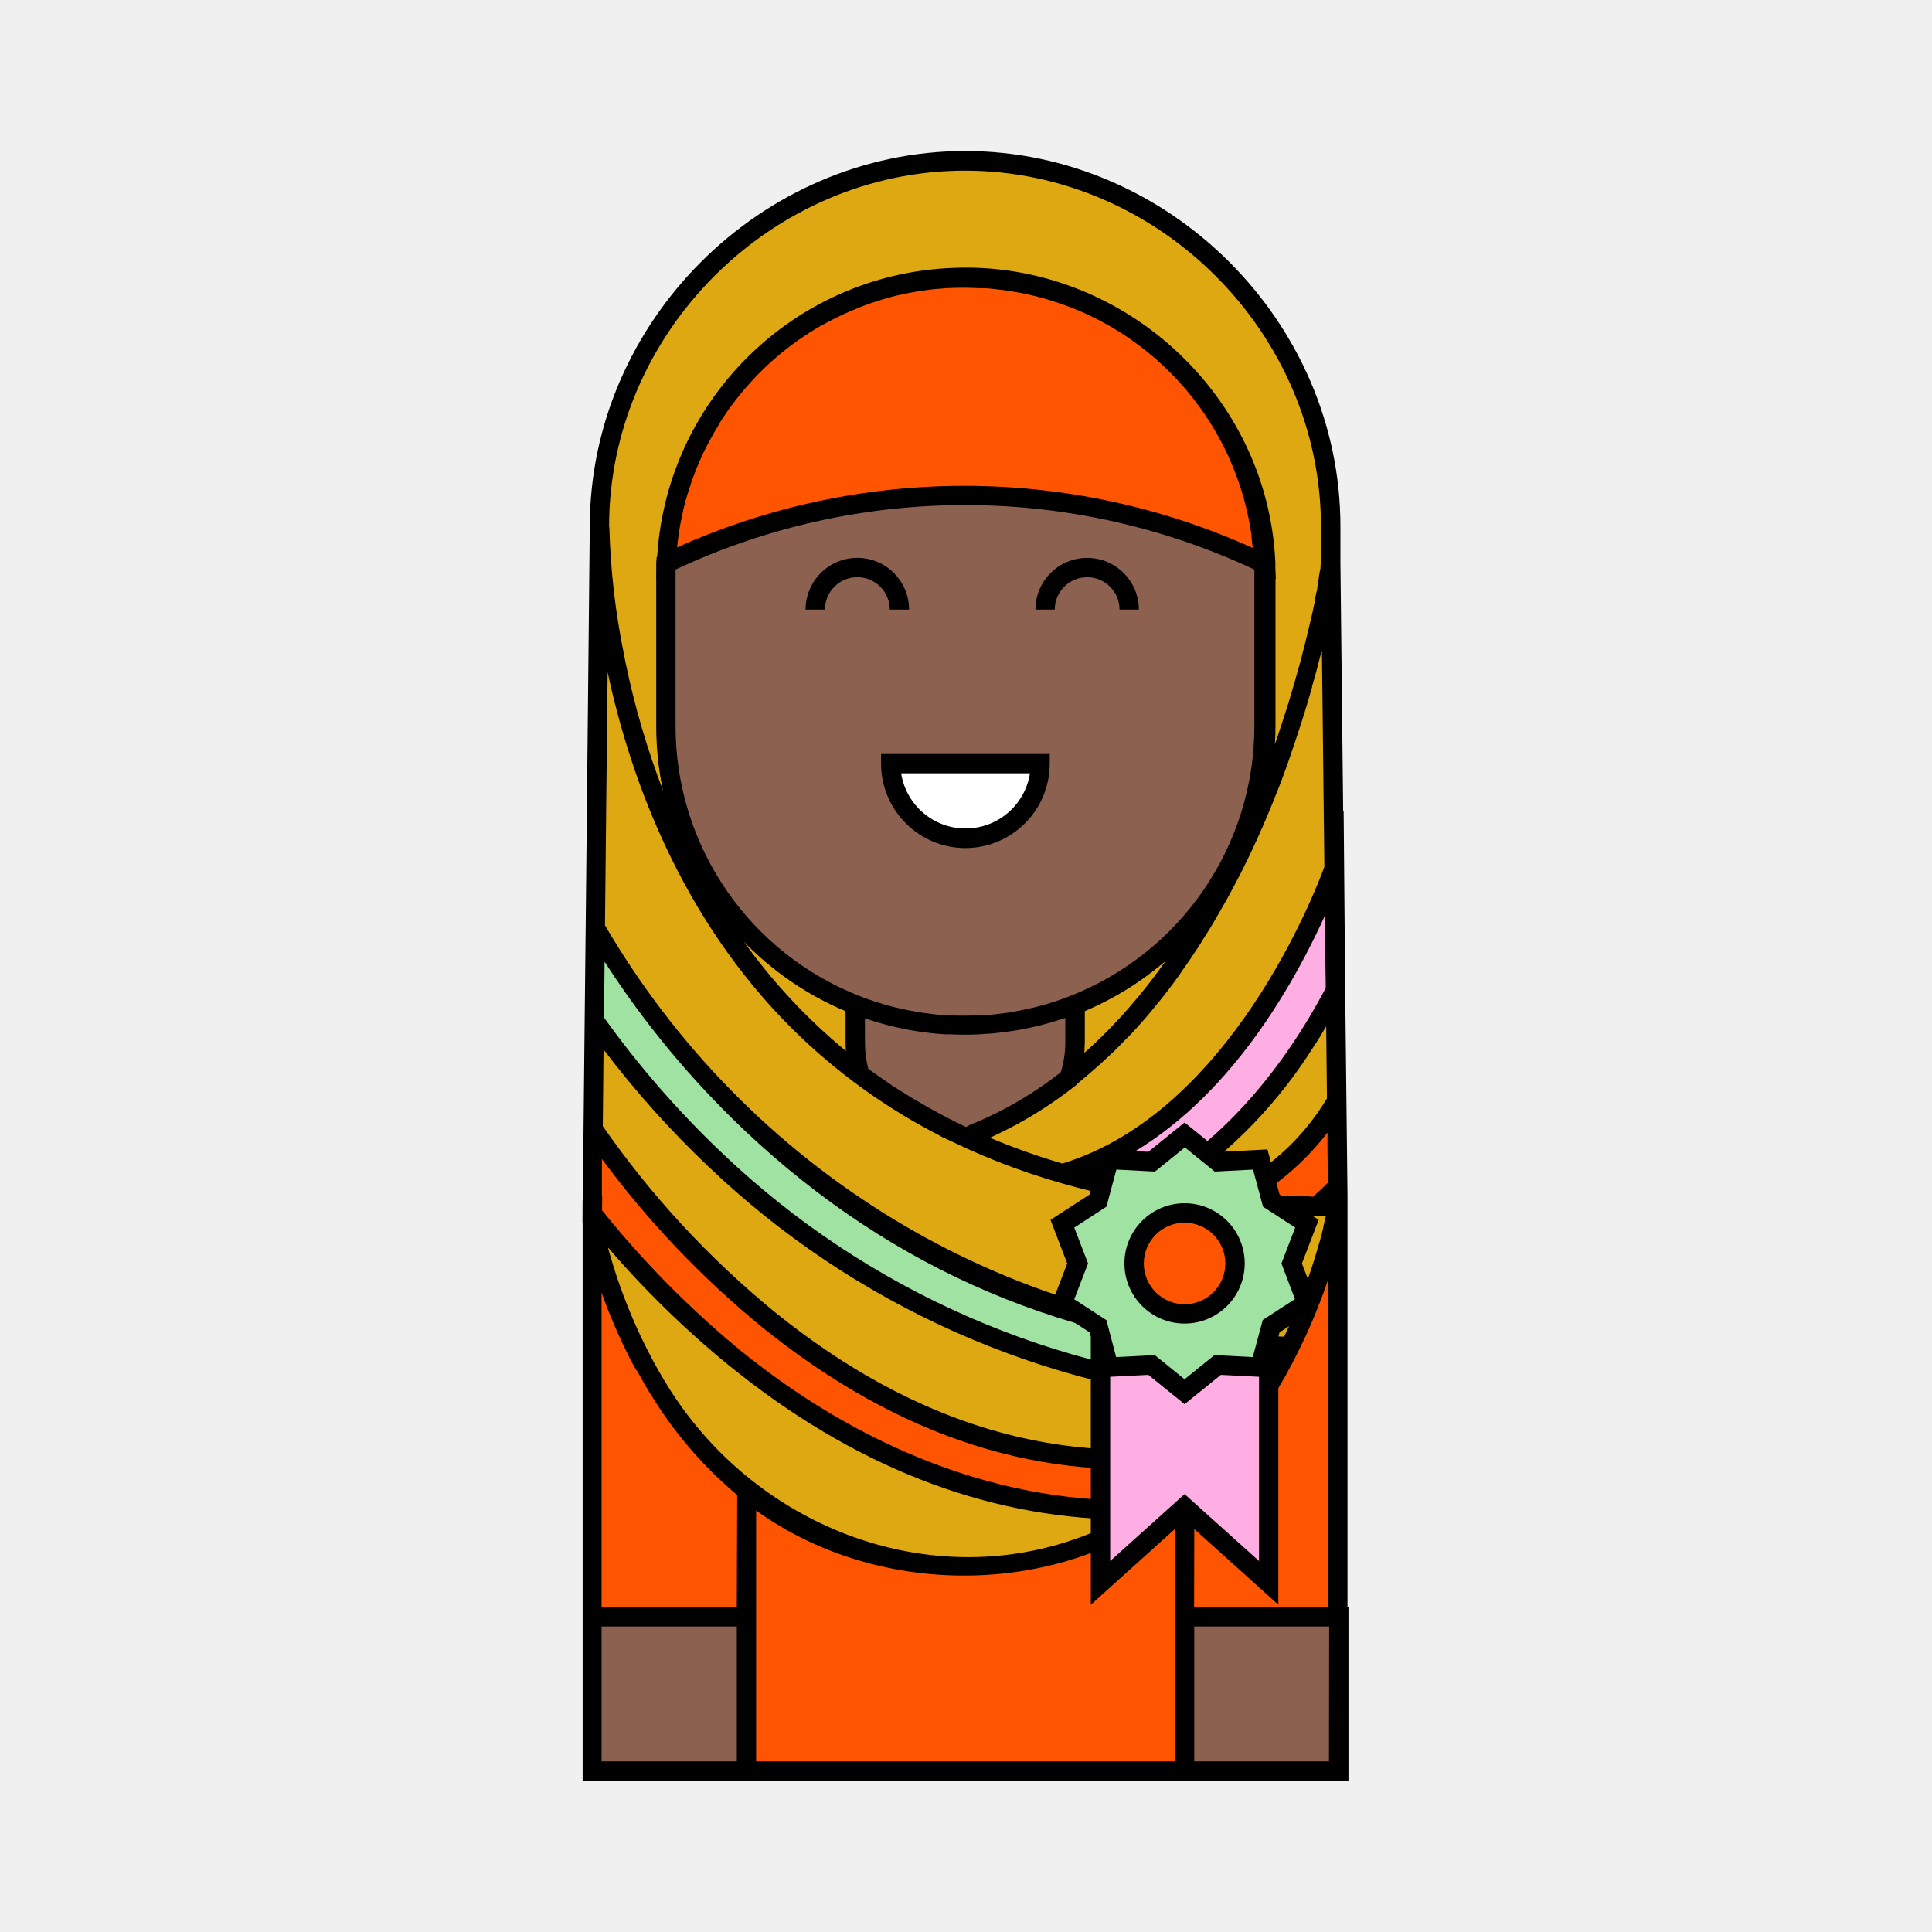
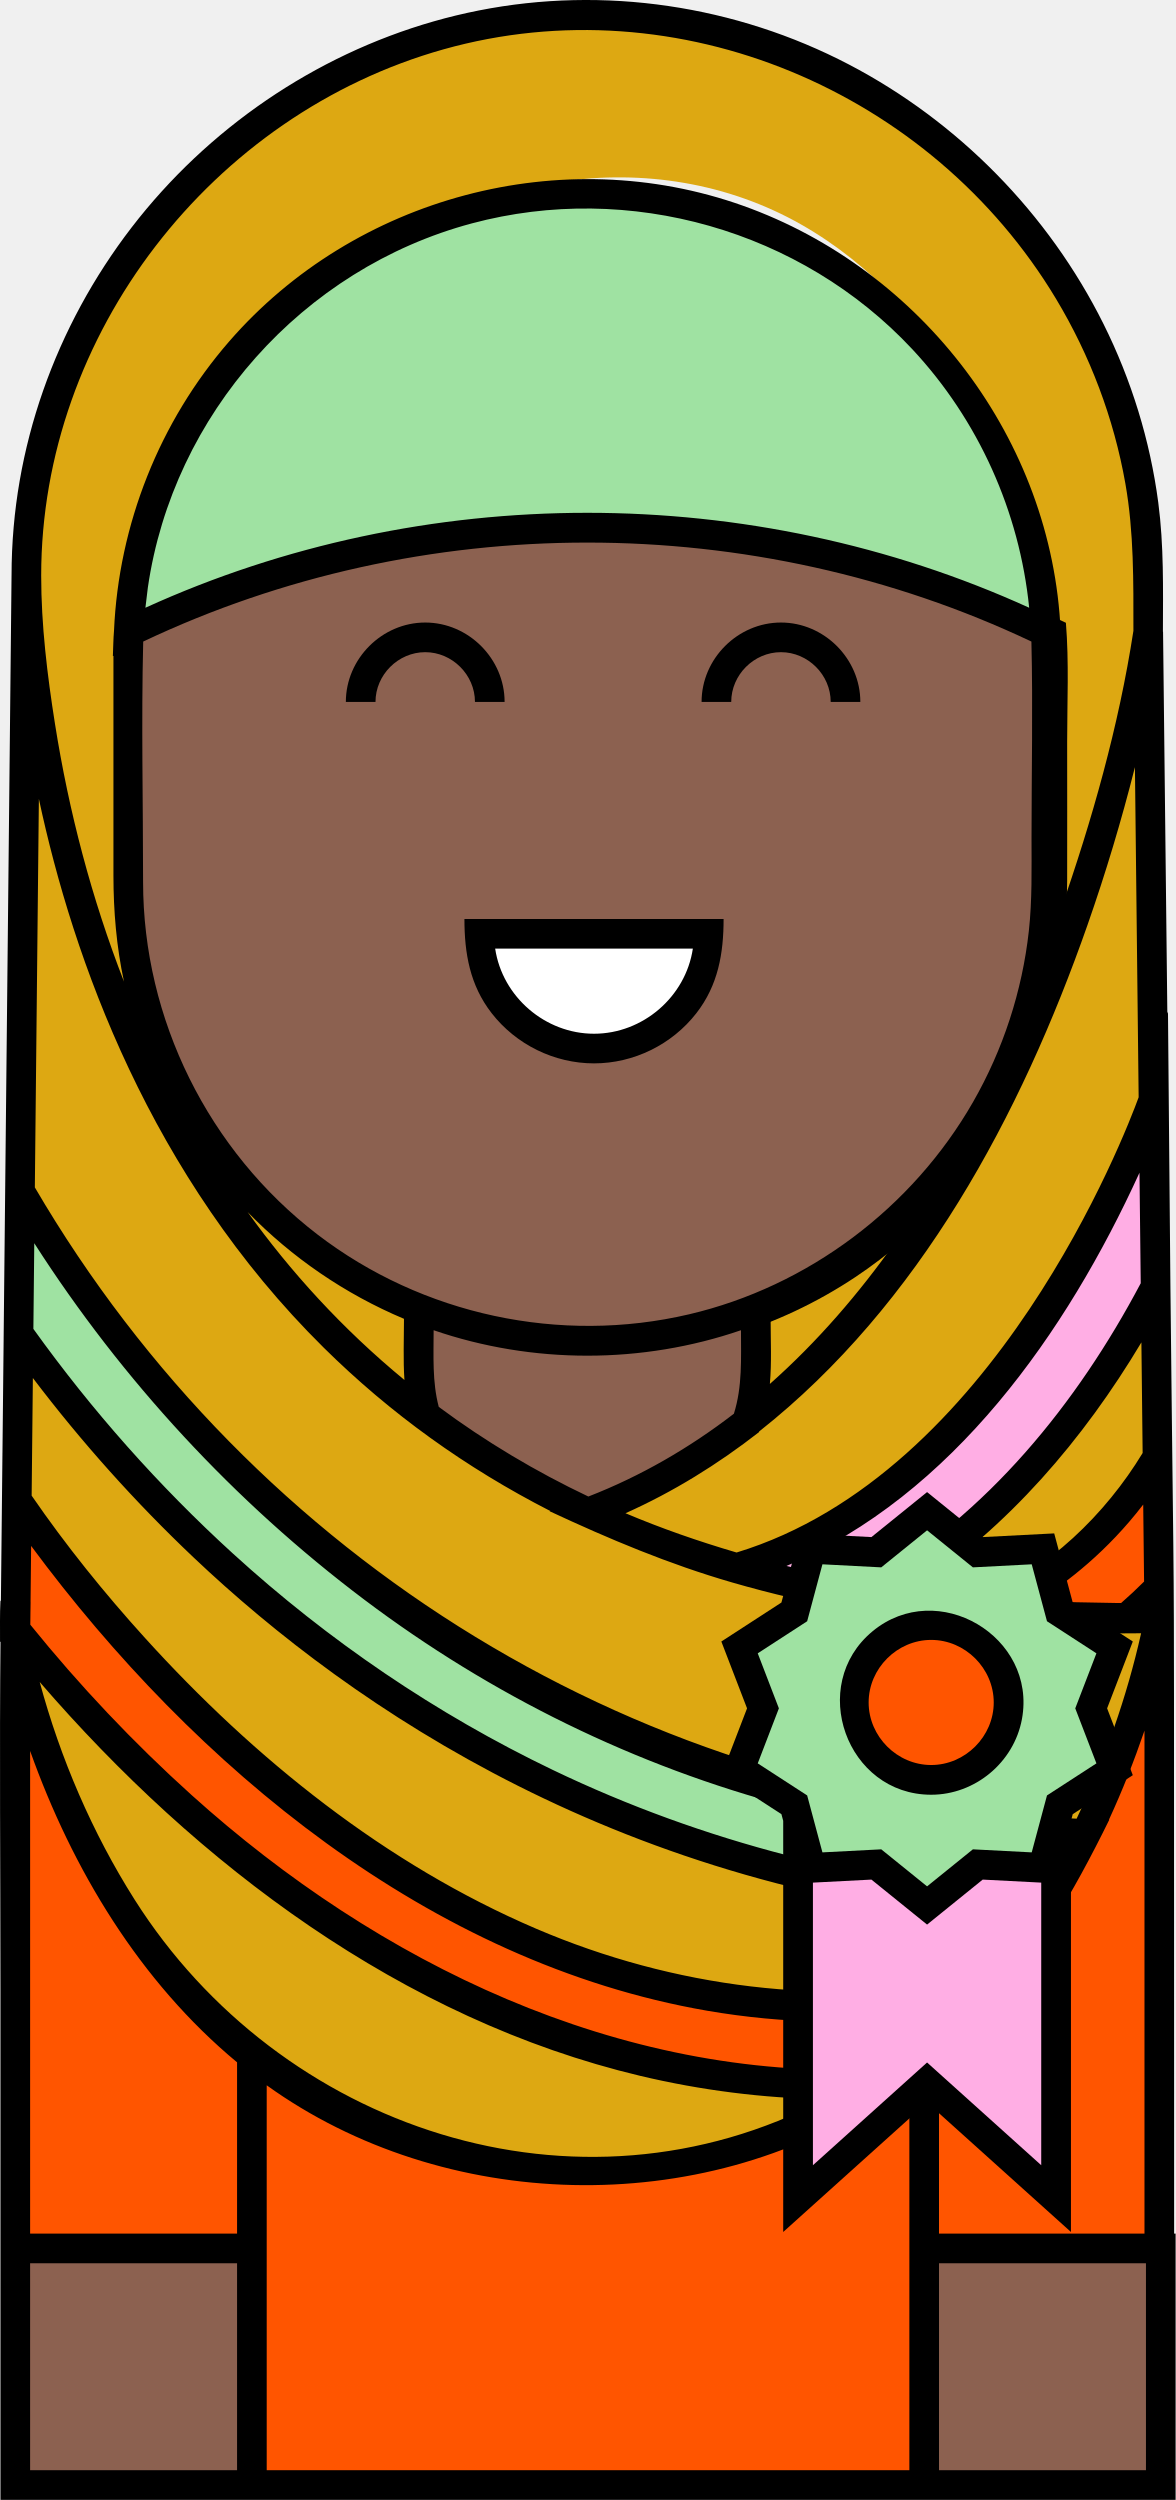
- <svg xmlns="http://www.w3.org/2000/svg" id="Layer_1" data-name="Layer 1" viewBox="0 0 300 300">
-   <defs>
-     <style>.cls-1{fill:#dda812;}.cls-2{fill:#f50;}.cls-3{fill:#8c6150;}.cls-4{fill:#ffaee4;}.cls-5{fill:#9fe2a2;}.cls-6{fill:#fff;}</style>
-   </defs>
-   <path class="cls-1" d="M207.74,187.27c-.37-34.79.25-69.73-1.11-104.49-1.16-29.45-22-55.3-52.6-57.62-32.22-2.45-61.19,24.66-60.94,57,0-.24,0-.37,0-.37-.35,34.2-2.22,68.72-1.06,102.9.86,25.41,19.46,51,44.66,57.16,35.66,8.7,65-21.62,71.06-54.56ZM133.52,166.8c-.85-2.85.76-7.1-.57-9.71-1.54-3-8.83-5.45-12-7.93a46.66,46.66,0,0,1-6.4-6.17,42.71,42.71,0,0,1-8.43-14.4c-8.92-27.39-3.6-68.23,25.32-81.57,65.78-30.33,91,85.3,35.42,109-3.54,1.51.34,7.87-1,11.56l-16,9.06Z" />
-   <path class="cls-1" d="M134.06,167.2c.9.66,1.81,1.32,2.74,2C135.87,168.52,135,167.86,134.06,167.2Z" />
-   <path class="cls-1" d="M134.06,167.2l-.54-.4v0C133.7,167,133.89,167.07,134.06,167.2Z" />
-   <path class="cls-2" d="M183.94,275V251.06h23.8V187.27c-3.43,18.63-13.77,38.11-30.14,48.26-27.82,17.24-62.37,4.12-77.29-23.15A79,79,0,0,1,92,189.82v61.24h24V275h68Z" />
-   <path d="M149.85,160.72a48,48,0,0,1-47.95-47.95V89.54c0-1.47,0-2.17,0-2.19l.07-.86.78-.37a108.93,108.93,0,0,1,94.11,0l.77.37.07.86s.06.72.06,2.19v23.23A48,48,0,0,1,149.85,160.72ZM104.91,88.43c0,.29,0,.66,0,1.11v23.23c0,24.46,20.49,45,44.95,45s45-20.49,45-44.95V89.54c0-.45,0-.82,0-1.11A105.86,105.86,0,0,0,104.91,88.43Z" />
-   <path class="cls-3" d="M196.25,87.47a107.43,107.43,0,0,0-92.8,0s0,.64,0,2.07v23.23A46.45,46.45,0,0,0,132.8,156h0v5.94a17.23,17.23,0,0,0,.72,4.9,93.58,93.58,0,0,0,16.39,9.78,61.14,61.14,0,0,0,16-9.06,16.87,16.87,0,0,0,1-5.62V156a46.46,46.46,0,0,0,29.41-43.21V89.54C196.31,88.11,196.25,87.47,196.25,87.47Z" />
-   <path class="cls-4" d="M207.19,134.69s-13.56,39.64-42.8,47.69l.27,1a114,114,0,0,0,13.2,2.34c9.39-5.13,17.83-13.22,24.8-23.9,1.82-2.8,3.38-5.52,4.7-8Z" />
-   <rect class="cls-3" x="91.96" y="251.06" width="23.94" height="23.94" />
-   <rect class="cls-3" x="183.94" y="251.06" width="23.94" height="23.94" />
-   <path class="cls-2" d="M207.56,171.5l-.24-.15a37.75,37.75,0,0,1-17.24,15.29l0,.14c4.3.26,9.05.42,14.29.47,1.08-.92,2.18-1.94,3.28-3.07Z" />
-   <path class="cls-5" d="M200.3,209.1c-32.13-.95-60.23-12.57-83.58-34.58a138.12,138.12,0,0,1-24.28-30.44l-.15,14.39a147.76,147.76,0,0,0,18.76,21.58A133.34,133.34,0,0,0,196,216.84,78.81,78.81,0,0,0,200.3,209.1Z" />
-   <path class="cls-2" d="M119.37,204.9a143.83,143.83,0,0,1-27.26-29.57L92,188.46c21.21,26.44,52.25,47.56,87.37,45.93a55,55,0,0,0,10.3-9.13C165.37,229.82,141.75,223,119.37,204.9Z" />
-   <path class="cls-2" d="M92,187.27v2.55l.05-4.07C92,186.25,92,186.76,92,187.27Z" />
-   <path d="M93.46,189.84l-3,0v-2.55c0-.54,0-1.07.05-1.6l3,.1Z" />
-   <path class="cls-2" d="M149.85,76.87a106.22,106.22,0,0,1,46.4,10.6c-1.07-24.5-21.89-44.38-46.4-44.38S104.53,63,103.45,87.47A106.22,106.22,0,0,1,149.85,76.87Z" />
-   <path d="M209.24,249.56l0-63.82-.36-32-.24-27.89-.07.19-.43-38.64h0l0-5.68c0-31.72-26.56-58.27-58.27-58.27S91.59,50,91.58,81.75h0L91,138.6h0L90.78,159h0l-.12,11.59h0L90.47,189h0V276.5H209.39V249.56Zm-12.62-36.71-.2.34c-.36.62-.72,1.22-1.08,1.81l-.18.28A132.06,132.06,0,0,1,112.08,179a147,147,0,0,1-18.29-21l.09-8.67a141.87,141.87,0,0,0,21.82,26.28c23,21.71,50.67,33.45,82.2,34.9C197.48,211.3,197.06,212.08,196.62,212.85ZM110,181.14a135,135,0,0,0,83.27,37,66.4,66.4,0,0,1-4.4,5.72c-23.66,4.29-46.72-2.48-68.57-20.13a142.09,142.09,0,0,1-26.7-28.87l.12-11.9A149.28,149.28,0,0,0,110,181.14Zm-16.54,6.79,0-3.65,0-4.32a145.54,145.54,0,0,0,24.86,26.11c21.35,17.26,43.89,24.43,67.06,21.37a53,53,0,0,1-6.64,5.48c-23.52,1-45.67-8.55-63.7-23.17A149.59,149.59,0,0,1,93.48,187.93Zm92,43.62c.56-.48,1.09-1,1.63-1.5l.27-.26c.52-.5,1-1,1.54-1.53.23-.23.45-.47.67-.71.41-.43.82-.85,1.22-1.3l2.9-3.27-.24,0q1.73-2.21,3.32-4.63h0l.47-.75c.18-.28.35-.57.53-.86s.35-.54.52-.82l.11-.19.33-.58.8-1.37.15-.27c.24-.43.46-.86.69-1.29.1-.17.19-.35.29-.53a2.12,2.12,0,0,1,.11-.21l.18-.34c.2-.39.38-.77.57-1.15l.14-.27.13-.27c.05-.1.11-.2.15-.3L202,209l.65-1.34h0c.12-.27.26-.54.37-.8l0,0q.45-1,.87-2a1.19,1.19,0,0,0,.08-.2c.27-.63.52-1.26.76-1.88,0-.09.08-.19.11-.28.24-.61.46-1.2.68-1.78l.09-.26c.21-.6.42-1.18.61-1.74v50.88h-20.8Zm-2.6-47.13a74.16,74.16,0,0,0,21.07-21.82c.69-1,1.36-2.14,2-3.24l.12,11.2h0a36.94,36.94,0,0,1-16.35,14.62C187.37,185,185.09,184.73,182.84,184.42Zm23-31c-6.44,12.18-15.52,23.38-27.57,30.33Q174,183,170,182c16.84-7.15,28.36-23.68,35.72-39.79Zm-2.51,32.36-2.92-.05-1.2,0-3-.1-.8,0a41.12,41.12,0,0,0,10.7-9.77l0,2.28.06,5.52c-.75.75-1.53,1.48-2.33,2.17Zm1.92-84.59.38,33.41c-1.37,3.75-14.58,38.13-40.69,46.07a104.87,104.87,0,0,1-11.24-4l.27-.13.33-.15,1-.49.77-.38.65-.33.42-.22.23-.12.28-.14a65.28,65.28,0,0,0,9.16-6l.35-.27,0-.07c1-.82,2-1.67,3-2.55.6-.53,1.2-1.07,1.79-1.63.36-.33.71-.68,1.06-1,.54-.53,1.07-1.06,1.59-1.61l1-1c.78-.83,1.55-1.69,2.31-2.57l.78-.93c.55-.66,1.1-1.33,1.64-2l.9-1.15c.55-.71,1.09-1.44,1.62-2.18.23-.32.47-.62.69-1,.73-1,1.45-2.08,2.16-3.16.22-.33.43-.68.65-1,.52-.82,1-1.65,1.56-2.5.23-.39.47-.78.7-1.18.58-1,1.16-2,1.73-3,.11-.2.23-.4.34-.61.67-1.24,1.33-2.5,2-3.78l.54-1.09q.74-1.48,1.44-3c.18-.38.36-.76.53-1.15,1.11-2.45,2.16-4.93,3.13-7.43l.11-.26c.4-1,.78-2,1.15-3.06l.15-.41c.36-1,.7-2,1-2.91.06-.15.11-.3.16-.45.32-1,.64-1.9.93-2.82.05-.14.09-.28.14-.42.3-.93.59-1.85.86-2.76,0-.1.06-.21.1-.32.28-.93.54-1.84.8-2.73l0-.12q.38-1.32.72-2.58l.06-.22.61-2.36Zm-73.92,62a89.53,89.53,0,0,1-15.87-17A48.06,48.06,0,0,0,131.3,157v4.94C131.3,162.34,131.32,162.75,131.35,163.17Zm-26.45-50.4V89.54c0-.45,0-.81,0-1.1a105.86,105.86,0,0,1,89.88,0c0,.29,0,.65,0,1.1v23.23a45,45,0,0,1-28.9,42l-1.19.44-.81.27-1.22.39-.88.25-1.18.31-1,.22q-.56.13-1.11.24l-1.1.2-1,.17-1.24.16-.92.11-1.44.11-.76,0a47.3,47.3,0,0,1-5.19,0l-1.44-.11-.93-.11-1.23-.16-1-.17-1.1-.2q-.56-.1-1.11-.24l-1-.22-1.18-.31-.87-.25-1.23-.39-.81-.27-1.19-.44A45,45,0,0,1,104.9,112.77ZM105.13,85c.08-.68.16-1.36.25-2,.06-.44.14-.87.21-1.29s.09-.57.15-.85c.1-.51.21-1,.33-1.51,0-.2.08-.39.13-.59.17-.69.35-1.37.55-2,.06-.2.13-.4.19-.6.15-.47.3-.95.46-1.42.09-.26.19-.52.29-.78s.29-.8.45-1.19.23-.55.35-.82.31-.74.48-1.11.26-.55.4-.83.33-.7.51-1,.3-.55.45-.83.36-.66.55-1,.32-.55.49-.82.38-.64.58-1,.36-.53.53-.8.41-.61.63-.91.38-.53.57-.79.43-.58.66-.87.4-.51.61-.76.46-.57.69-.84c.45-.52.91-1,1.38-1.54.22-.24.45-.47.67-.7l.77-.77c.23-.23.47-.45.71-.67s.53-.49.8-.73l.74-.65.83-.69.77-.61c.54-.42,1.1-.82,1.66-1.22.3-.21.59-.41.9-.61s.54-.37.82-.54.61-.38.92-.57l.85-.5,1-.53c.28-.16.57-.31.87-.46l1-.49c.63-.31,1.26-.6,1.91-.86l.9-.38,1-.4.92-.34,1.08-.35q1-.33,2-.6l.93-.25,1.16-.25.93-.2,1.2-.21c.31-.05.61-.11.92-.15l1.28-.16.87-.1c.48,0,1-.08,1.45-.11a46.57,46.57,0,0,1,5.15,0l.72,0c.49,0,1,.06,1.46.11l.86.1,1.3.16c.3,0,.59.1.89.15l1.23.21.9.19,1.19.27.9.23,1.15.32.88.28,1.13.37c.66.23,1.32.48,2,.74l.83.34,1.1.48.79.38c.37.17.74.35,1.1.54l.75.4c.36.19.73.39,1.09.6l.7.42c.36.21.73.44,1.09.67l.65.42c.36.25.73.49,1.08.75l.6.43c.37.26.73.54,1.09.82l.54.42c.36.3.73.6,1.08.91l.49.41,1.08,1,.42.39c.37.36.73.73,1.09,1.1l.35.36c.37.4.74.8,1.09,1.2l.29.33c.37.43.73.87,1.09,1.32l.21.27c.38.47.74,1,1.1,1.46l.14.19c.38.53.74,1.07,1.1,1.62l.06.09a44.74,44.74,0,0,1,6.7,17.94c0,.13,0,.26,0,.39.06.52.13,1,.18,1.55A108.88,108.88,0,0,0,105.13,85Zm75.94,64.12,0,0c-.45.64-.91,1.27-1.37,1.9l-.12.15c-.43.58-.87,1.16-1.32,1.73l-.18.23c-.44.55-.88,1.11-1.33,1.65l-.14.16c-.48.58-1,1.15-1.46,1.71l0,0a77.93,77.93,0,0,1-6.77,6.83c0-.55.07-1.1.07-1.65V157A48,48,0,0,0,181.07,149.14Zm-46.77,9,.49.16,1,.33c.38.12.76.22,1.14.33l1,.27c.58.15,1.16.28,1.75.41l.69.14c.61.13,1.22.24,1.84.34l.76.11,1.51.2.8.08c.53.05,1,.09,1.58.12l.71,0c1.47.07,2.94.07,4.41,0l.7-.05,1.39-.09.85-.09,1.21-.14.93-.14,1.1-.17,1-.19c.33-.07.66-.13,1-.21s.72-.16,1.07-.24l.87-.23,1.15-.31.77-.24,1.19-.38.21-.07v3.79a15.58,15.58,0,0,1-.71,4.66,60.15,60.15,0,0,1-7.5,5l-.64.35c-.48.26-1,.52-1.44.76l-.36.18-.49.24-1.38.65-.12.06-.76.34-1.48.61L150,175c-1.27-.6-2.51-1.23-3.74-1.88l-.55-.3c-1.12-.6-2.22-1.23-3.31-1.87l-.33-.19c-1.1-.66-2.17-1.34-3.24-2l-1.1-.75-1.9-1.33-1-.71a15.73,15.73,0,0,1-.52-4ZM94.58,81.77c0-30.08,25.19-55.27,55.27-55.27s55.27,25.19,55.27,55.27v5.58c0,.09,0,.24-.07.43v0c0,.09,0,.2,0,.31v0c0,.13,0,.27-.07.42v0c-.05.33-.12.71-.2,1.14l0,.13c0,.17-.06.34-.1.53l0,.18c0,.2-.08.4-.12.62l0,.13c0,.27-.11.55-.17.84h0c-.05.28-.11.56-.18.86a1.55,1.55,0,0,1,0,.23l-.15.73-.06.26c-.05.26-.11.53-.17.8l-.3,1.32v0c-.08.35-.17.71-.26,1.07a2.82,2.82,0,0,1-.07.31l-.21.88-.09.36-.24.94c0,.11-.05.21-.07.31-.11.42-.22.86-.34,1.3v.05c-.11.42-.23.84-.34,1.27,0,.12-.07.24-.1.36-.09.34-.19.68-.28,1l-.12.42-.3,1.06c0,.12-.07.25-.11.37-.28,1-.57,2-.88,3,0,.14-.09.28-.13.42-.12.36-.23.74-.35,1.11-.05.16-.1.32-.16.49-.12.38-.24.76-.37,1.14,0,.15-.09.29-.14.43-.32,1-.66,2-1,3,.06-1,.09-2,.09-3V89.88l.05,0-.07-1.65c0-.58,0-.86,0-.86h0c-1.15-26.27-24.06-47-50.3-45.76A47.83,47.83,0,0,0,102,87.35s0,.31,0,.9l-.07,1.66.06,0v22.89A48,48,0,0,0,103,122.86a126.18,126.18,0,0,1-5.85-19.92c-.07-.33-.14-.65-.2-1l-.06-.31a113.57,113.57,0,0,1-2.27-19.78Zm28.6,78.14a92.3,92.3,0,0,0,22.92,16.52l-.07,0,2,.93c12,5.8,25.69,9.4,41,10.78l0,.06,1,.06,1.18.06q7.11.54,14.68.46v0l-.17.73c0,.06,0,.13-.05.19-.06.25-.12.51-.19.78l0,.15-.25,1c0,.09,0,.19-.08.28-.09.35-.19.71-.29,1.09l-.06.17c-.13.46-.26.92-.4,1.38s-.25.83-.39,1.26l-.09.31-.38,1.15-.11.32c-.16.46-.32.93-.49,1.4s-.43,1.18-.65,1.77c0,.06,0,.13-.07.2-.25.66-.52,1.32-.78,2l-.67,1.6-.12.28c-.21.48-.43,1-.65,1.45-.06.14-.13.27-.19.41-.13.29-.27.58-.41.86C155.65,206,116,181.4,93.94,143.68l.41-39.32C97.82,120.58,105.62,142.54,123.18,159.91ZM114.41,273.5h-21V252.56h21Zm0-23.94h-21V200.71l0,0c.19.52.38,1.06.59,1.61l.12.31c.2.54.42,1.09.65,1.64,0,.12.09.23.14.35.23.57.48,1.15.73,1.73l.12.27c.26.59.53,1.19.81,1.79a.91.91,0,0,0,.07.14q.53,1.11,1.08,2.22c.31.61.64,1.23,1,1.86L99,213c.34.63.7,1.27,1.07,1.91.06.09.11.19.17.29.4.67.81,1.35,1.23,2a63.4,63.4,0,0,0,13,14.95ZM104,215.74c-.25-.39-.49-.78-.73-1.18s-.47-.78-.7-1.18l-.26-.46c-.14-.24-.28-.48-.41-.72s-.18-.32-.26-.48-.26-.46-.38-.69l-.6-1.16c-.09-.17-.18-.34-.26-.51s-.22-.43-.32-.65l-.25-.5c-.1-.22-.21-.43-.31-.64l-.23-.5-.29-.63-.22-.49-.28-.63c-.07-.15-.13-.31-.2-.47l-.27-.62c-.06-.16-.13-.31-.19-.47-.14-.35-.29-.7-.43-1.06l-.24-.6-.16-.43-.23-.6-.15-.41c-.08-.2-.15-.39-.22-.59s-.09-.26-.14-.39l-.21-.6-.12-.34c-.07-.22-.14-.42-.21-.63l-.09-.29c-.08-.23-.15-.45-.22-.67,0-.07,0-.14-.07-.21-.18-.58-.35-1.12-.5-1.65a2.17,2.17,0,0,1-.07-.24c-.08-.26-.16-.52-.23-.79l-.12-.44,0-.09a148.65,148.65,0,0,0,18.83,18.35c19.1,15.49,39.49,23.5,60.64,23.88C148.79,249.15,118.71,238.93,104,215.74Zm78.41,57.76h-65V234.55c17.92,12.89,43.89,13.57,62.33,1.33h.1l.35-.23c.76-.52,1.51-1.08,2.25-1.65V273.5Zm23.95,0H185.44V252.56h20.95Z" />
-   <path class="cls-6" d="M161.54,118.58a11.62,11.62,0,0,1-23.23,0Z" />
-   <path d="M149.93,131.69a13.13,13.13,0,0,1-13.12-13.11v-1.5H163v1.5A13.12,13.12,0,0,1,149.93,131.69Zm-10-11.61a10.12,10.12,0,0,0,20,0Z" />
-   <path d="M141.16,94.66h-3a5,5,0,0,0-10.07,0h-3a8,8,0,0,1,16.07,0Z" />
-   <path d="M176.84,94.66h-3a5,5,0,1,0-10.06,0h-3a8,8,0,1,1,16.06,0Z" />
-   <path class="cls-5" d="M202.92,190l-5.54-3.6L195.67,180l-6.59.35-5.14-4.15-5.13,4.15-6.59-.35-1.71,6.38L165,190l2.37,6.17L165,202.35l5.54,3.6,1.71,6.38,6.59-.35,5.13,4.16,5.14-4.16,6.59.35,1.71-6.38,5.54-3.6-2.37-6.16Zm-19,14a7.84,7.84,0,1,1,7.84-7.83A7.84,7.84,0,0,1,183.94,204Z" />
-   <polygon class="cls-4" points="195.67 212.33 189.08 211.99 183.94 216.13 178.81 211.99 172.22 212.33 170.89 207.37 170.89 245.8 183.94 234.05 197 245.8 197 207.37 195.67 212.33" />
-   <circle class="cls-2" cx="183.94" cy="196.19" r="7.83" />
-   <path d="M183.94,205.52a9.34,9.34,0,1,1,9.34-9.33A9.34,9.34,0,0,1,183.94,205.52Zm0-15.66a6.33,6.33,0,1,0,6.33,6.33A6.33,6.33,0,0,0,183.94,189.86Z" />
-   <path d="M204.76,189.42l-6.07-3.94-1.88-7-7.23.37-5.64-4.55-5.63,4.55-7.23-.37-1.88,7-6.08,3.94,2.6,6.77-2.6,6.76,6.08,3.94.18.68v41.61l14.56-13.11,14.56,13.11V207.57l.19-.68,6.07-3.94-2.6-6.76ZM183.94,232l-11.55,10.39v-28.6l5.92-.3,5.63,4.55,5.64-4.55,5.92.3v28.6Zm17.14-30.28-5,3.25-1.55,5.76-5.95-.31-4.64,3.75-4.63-3.75-6,.31L171.81,205l-5-3.25,2.14-5.56-2.14-5.57,5-3.25,1.54-5.76,6,.31,4.63-3.75,4.64,3.75,5.95-.31,1.55,5.76,5,3.25-2.14,5.57Z" />
+ <svg xmlns="http://www.w3.org/2000/svg" width="119px" height="253px" viewBox="0 0 119 253" version="1.1">
+   <defs />
+   <g id="Symbols" stroke="none" stroke-width="1" fill="none" fill-rule="evenodd">
+     <g id="fawzia_win">
+       <path d="M43.9,142.74 C42.925,139.474 45.155,135.324 42.932,132.411 C41.025,129.912 37.433,128.619 34.75,127.18 C27.542,123.315 21.7,116.067 18.233,108.753 C15.39,102.753 14.036,95.888 13.245,89.332 C12.465,82.858 12.391,76.293 13.05,69.804 C14.348,57.044 18.537,44.094 27.004,34.246 C34.496,25.532 45.399,20.051 56.72,18.386 C65.109,17.151 73.679,18.518 81.08,22.721 C88.276,26.809 93.949,33.157 98.096,40.251 C102.619,47.986 105.453,56.678 106.847,65.511 C108.284,74.61 108.21,83.997 106.411,93.042 C104.674,101.773 101.276,110.266 95.866,117.385 C93.188,120.908 90.029,124.063 86.466,126.69 C84.634,128.04 82.7,129.25 80.686,130.308 C78.597,131.407 75.814,131.861 75.754,134.671 C75.692,137.555 77.33,140.634 76.334,143.48 L60.29,152.54 L43.9,142.74 Z M118.122,163.211 C117.868,139.304 118.083,115.396 117.801,91.49 C117.665,79.886 117.725,68.176 116.894,56.596 C116.312,48.494 114.213,40.502 110.663,33.192 C103.68,18.812 91.053,7.507 75.59,3.087 C59.458,-1.524 42.062,1.643 28.347,11.219 C14.945,20.578 5.576,35.495 3.787,51.824 C3.559,53.901 3.453,55.992 3.469,58.082 C3.467,57.842 3.468,57.708 3.468,57.708 C3.229,80.774 2.304,103.828 2.076,126.894 C1.963,138.32 1.907,149.783 2.424,161.2 C2.802,169.537 5.052,177.745 8.704,185.234 C16.015,200.226 29.227,212.827 45.503,217.362 C61.236,221.746 77.744,218.161 90.746,208.45 C103.586,198.859 112.65,184.437 116.8,169.045 C117.319,167.119 117.761,165.173 118.122,163.211 Z" id="Fill-9" fill="#DDA812" />
+       <path d="M44,143 C44.895,143.66 45.803,144.312 46.737,144.949 C45.803,144.312 44.896,143.659 44,143" id="Fill-11" fill="#DDA812" />
+       <path d="M44.546,143.405 C44.363,143.27 44.181,143.135 44,143 C44.002,143.006 44.003,143.012 44.005,143.019 C44.18,143.151 44.369,143.274 44.546,143.405" id="Fill-13" fill="#DDA812" />
+       <path d="M93.98,250.73 L93.98,226.787 L117.775,226.787 L117.775,163 C113.66,185.372 100.081,207.959 77.859,216.006 C57.939,223.221 35.622,216.726 20.84,202.054 C11.058,192.346 4.6,179.017 2,165.553 L2,226.787 L25.944,226.787 L25.944,250.73 L117.775,250.73 L93.98,250.73 Z" id="Fill-15" fill="#FF5500" />
+       <path d="M15.098,64.966 C14.895,73.025 15.061,81.112 15.085,89.173 C15.13,104.159 22.879,118.298 35.299,126.644 C48.511,135.521 65.716,136.679 79.939,129.483 C93.692,122.525 103.437,108.618 104.821,93.214 C105.192,89.083 104.996,84.866 104.996,80.725 C104.996,76.043 104.998,71.361 104.996,66.678 C104.996,66.108 104.998,65.536 104.983,64.966 C76.81,51.619 43.271,51.618 15.098,64.966 M60.04,137.26 C43.403,137.26 27.651,128.336 19.02,114.123 C14.665,106.952 12.265,98.676 12.096,90.289 C12.009,86 12.085,81.702 12.085,77.412 C12.085,72.644 11.826,67.784 12.212,63.026 C35.786,51.626 62.941,48.878 88.278,55.662 C95.044,57.474 101.567,59.978 107.869,63.026 C108.193,67.01 107.996,71.07 107.996,75.064 C107.996,79.759 108.009,84.454 107.996,89.15 C107.952,105.167 99.922,120.337 86.567,129.237 C78.741,134.453 69.444,137.26 60.04,137.26" id="Fill-17" fill="#000000" />
+       <path d="M105.909,63.534 C76.892,49.489 42.12,49.489 13.103,63.534 C12.908,66.495 13.051,69.509 13.051,72.472 L13.051,86.146 C13.051,90.695 13.252,95.179 14.312,99.631 C15.945,106.487 19.168,112.932 23.653,118.368 C28.645,124.416 35.159,129.167 42.454,132.048 C42.454,135.638 42.134,139.408 43.177,142.886 C48.032,146.521 53.473,149.822 59.561,152.666 C65.479,150.443 70.807,147.334 75.605,143.607 C76.898,139.914 76.558,135.899 76.558,132.048 C89.618,126.888 99.885,115.783 103.966,102.343 C106.707,93.314 105.961,83.643 105.961,74.323 C105.961,70.746 106.145,67.107 105.909,63.534" id="Fill-19" fill="#8C6150" />
+       <path d="M116.802,111 C116.802,111 103.239,150.634 74,158.688 L74.265,159.651 C77.796,160.519 82.139,161.331 87.465,161.99 C100.449,154.902 110.183,142.998 116.971,130.052 L116.802,111 Z" id="Fill-21" fill="#FFAEE4" />
+       <polygon id="Fill-23" fill="#8C6150" points="2 250.943 25.944 250.943 25.944 227 2 227" />
+       <polygon id="Fill-25" fill="#8C6150" points="94 250.943 117.944 250.943 117.944 227 94 227" />
+       <path d="M117.481,148.146 L117.241,148 C110.262,159.469 100.102,163.253 100,163.29 L100.048,163.426 C104.347,163.683 109.096,163.849 114.337,163.898 C115.418,162.98 116.52,161.958 117.624,160.823 L117.481,148.146 Z" id="Fill-26" fill="#FF5500" />
+       <path d="M110.012,185.019 C92.608,184.502 75.345,180.699 59.574,173.254 C43.045,165.451 28.412,153.863 16.506,140.036 C11.144,133.808 6.272,127.114 2.15,120 L2,134.39 C10.967,146.985 21.916,158.223 34.414,167.338 C46.73,176.322 60.547,183.2 75.177,187.5 C85.099,190.417 95.355,192.146 105.676,192.753 C107.328,190.164 108.765,187.557 110.012,185.019" id="Fill-27" fill="#9FE2A2" />
+       <path d="M29.396,181.569 C15.108,170.023 5.593,157.075 2.136,152 L2,165.123 C23.215,191.566 54.255,212.681 89.369,211.06 C93.298,208.391 96.709,205.268 99.669,201.923 C75.389,206.484 51.772,199.652 29.396,181.569" id="Fill-28" fill="#FF5500" />
+       <path d="M2,163.519 L2,166.073 L2.042,162 C2.016,162.503 2,163.009 2,163.519" id="Fill-29" fill="#FF5500" />
+       <path d="M3.006,166.169 L0.006,166.153 C0.006,164.77 -0.024,163.382 0.051,162 L3.048,162.097 L3.006,166.169 Z" id="Fill-30" fill="#000000" />
+       <path d="M59.403,52.714 C76.035,52.714 91.777,56.523 105.806,63.314 C104.987,44.708 92.338,27.999 74.9,21.668 C57.123,15.214 36.984,20.791 24.56,34.913 C17.653,42.764 13.46,52.85 13,63.314 C27.029,56.523 42.771,52.714 59.403,52.714" id="Fill-31" fill="#9FE2A2" />
+       <path d="M95.028,249.985 L115.971,249.985 L115.971,229.042 L95.028,229.042 L95.028,249.985 Z M92.027,249.985 L26.991,249.985 L26.991,220.055 L26.991,211.032 C44.915,223.928 70.887,224.603 89.319,212.363 L89.423,212.358 C90.311,211.758 91.174,211.127 92.027,210.478 L92.027,242.766 L92.027,249.985 Z M13.615,192.229 C9.333,185.464 6.106,177.944 4.017,170.217 C19.979,188.716 40.7,204.345 64.798,210.078 C70.919,211.534 77.192,212.332 83.482,212.444 C58.369,225.637 28.289,215.413 13.615,192.229 Z M23.991,226.042 L3.048,226.042 L3.048,177.194 C7.317,189.168 14.131,200.522 23.991,208.707 L23.991,226.042 Z M3.047,249.985 L23.991,249.985 L23.991,229.042 L3.047,229.042 L3.047,249.985 Z M32.767,136.39 C39.494,143.04 47.145,148.547 55.683,152.911 L55.618,152.935 C61.639,155.745 67.693,158.293 74.088,160.144 C82.086,162.461 90.322,163.898 98.611,164.647 L98.631,164.704 C99.354,164.747 100.077,164.785 100.801,164.825 C105.545,165.184 110.433,165.346 115.48,165.287 C114.031,171.753 111.801,178.068 108.955,184.048 C65.233,182.45 25.575,157.889 3.526,120.167 L3.934,80.846 C7.399,97.066 15.201,119.028 32.767,136.39 Z M4.168,58.251 C4.168,33.793 21.433,11.581 44.897,4.99 C68.647,-1.681 94.257,9.249 106.865,30.232 C110.316,35.975 112.725,42.338 113.888,48.939 C114.759,53.885 114.701,58.84 114.701,63.839 C113.221,73.473 110.514,83.027 107.3,92.212 C107.761,84.676 107.39,77.032 107.39,69.487 L107.39,66.37 L107.447,66.397 C107.441,66.258 107.354,63.885 107.337,63.885 C106.486,44.56 93.34,27.284 75.185,20.817 C56.889,14.3 35.921,19.911 23.199,34.546 C16.138,42.669 12.009,53.082 11.537,63.831 C11.464,64.681 11.461,65.544 11.423,66.397 L11.48,66.37 C11.48,73.777 11.475,81.185 11.48,88.592 C11.482,92.211 11.786,95.8 12.547,99.342 C9.278,90.929 6.966,82.143 5.56,73.229 C4.782,68.298 4.167,63.255 4.168,58.251 Z M43.883,134.618 C53.889,138.055 64.981,138.054 74.987,134.618 C74.987,137.464 75.139,140.312 74.27,143.067 C69.776,146.528 64.834,149.394 59.541,151.449 C54.221,148.921 49.132,145.889 44.403,142.377 C43.733,139.84 43.883,137.214 43.883,134.618 Z M90.656,125.627 C86.95,130.879 82.724,135.786 77.91,140.055 C78.104,137.878 77.987,135.653 77.987,133.468 C82.624,131.515 86.894,128.86 90.656,125.627 Z M14.716,61.504 C14.794,60.826 14.876,60.148 14.961,59.47 C17.503,41.929 30.616,27.188 47.75,22.607 C63.679,18.349 81.077,23.291 92.33,35.345 C99.008,42.5 103.175,51.768 104.152,61.503 C76.017,48.694 42.85,48.694 14.716,61.504 Z M14.48,89.255 C14.48,81.151 14.293,73.026 14.492,64.925 C42.677,51.571 76.193,51.572 104.378,64.925 C104.539,71.547 104.39,78.188 104.39,84.811 C104.39,87.948 104.463,91.089 104.119,94.214 C103.448,100.295 101.515,106.216 98.472,111.525 C92.325,122.251 81.777,130.184 69.731,133.009 C56.702,136.063 42.736,133.069 32.122,124.926 C21.104,116.475 14.48,103.148 14.48,89.255 Z M40.929,139.654 C34.623,134.459 29.388,128.681 25.06,122.66 C29.522,127.25 34.897,130.944 40.883,133.465 C40.883,135.521 40.789,137.601 40.929,139.654 Z M114.855,77.637 L115.231,111.045 C113.863,114.796 100.653,149.171 74.541,157.114 C70.649,155.97 66.887,154.658 63.299,153.139 C68.123,150.983 72.641,148.184 76.803,144.938 L76.83,144.863 C93.049,132.047 103.329,112.811 110.053,93.614 C111.892,88.365 113.494,83.031 114.855,77.637 Z M112.938,162.222 C110.289,162.188 107.64,162.125 104.994,162.021 C108.039,160.106 112.071,156.982 115.693,152.26 C115.722,154.858 115.752,157.457 115.781,160.054 C115.03,160.805 114.251,161.534 113.455,162.227 C113.283,162.225 113.109,162.224 112.938,162.222 Z M115.442,129.865 C109.001,142.041 99.927,153.241 87.869,160.196 C85.048,159.708 82.288,159.135 79.593,158.475 C96.436,151.325 107.957,134.795 115.316,118.68 L115.442,129.865 Z M92.422,160.905 C102.025,154.578 109.644,145.667 115.509,135.849 L115.635,147.043 C111.902,153.212 106.048,158.919 99.272,161.672 C96.953,161.468 94.67,161.214 92.422,160.905 Z M95.027,208.038 C98.016,205.417 100.626,202.43 103.254,199.461 L103.014,199.506 C104.162,198.032 105.271,196.491 106.332,194.871 L106.34,194.872 C108.543,191.416 110.453,187.832 112.258,184.157 L112.225,184.156 C113.583,181.215 114.773,178.204 115.822,175.139 L115.822,226.042 L95.027,226.042 L95.027,208.038 Z M3.068,164.42 C3.095,161.762 3.123,159.104 3.15,156.446 C19.693,178.805 43.486,198.629 71.551,203.483 C79.316,204.826 87.265,204.959 95.075,203.926 C92.968,205.969 90.747,207.801 88.437,209.4 C62.601,210.496 38.257,198.658 19.402,181.671 C13.514,176.366 8.049,170.583 3.068,164.42 Z M19.605,157.628 C35.758,172.93 63.213,191.584 102.875,194.633 C101.474,196.672 100.006,198.577 98.472,200.352 C83.525,203.065 68.214,201.154 54.267,195.189 C39.032,188.672 25.754,177.986 14.686,165.776 C10.56,161.225 6.685,156.422 3.203,151.359 L3.326,139.454 C8.24,145.93 13.697,152.032 19.605,157.628 Z M106.202,189.331 C105.734,190.154 105.244,190.964 104.745,191.769 C87.848,190.669 71.209,186.444 55.934,179.113 C44.143,173.454 33.219,166.019 23.559,157.208 C16.063,150.371 9.289,142.729 3.378,134.485 L3.468,125.812 C12.347,139.668 23.731,151.994 36.878,161.894 C49.718,171.564 64.327,178.75 79.879,182.844 C88.897,185.219 98.171,186.569 107.484,186.997 C107.068,187.787 106.639,188.564 106.202,189.331 Z M118.822,226.042 C118.821,219.157 118.819,212.272 118.817,205.388 C118.814,194.15 118.811,182.912 118.808,171.674 C118.807,166.571 118.797,161.471 118.74,156.369 C118.642,147.646 118.533,138.922 118.446,130.199 C118.357,121.224 118.287,112.249 118.207,103.273 C118.205,102.978 118.202,102.683 118.199,102.389 L118.135,102.576 L117.701,63.934 L117.687,63.934 C117.698,59.563 117.789,55.203 117.217,50.857 C116.389,44.578 114.497,38.451 111.673,32.783 C106.107,21.608 96.97,12.303 85.905,6.524 C74.45,0.542 61.127,-1.45 48.438,1.063 C36.111,3.505 24.779,10.082 16.357,19.382 C7.882,28.74 2.477,40.748 1.382,53.346 C1.24,54.972 1.169,56.604 1.169,58.235 L1.168,58.235 L0.579,115.087 L0.368,135.43 L0.369,135.431 L0.249,147.026 L0.248,147.025 L0.056,165.462 L0.058,165.464 C-0.066,177.389 0.048,189.322 0.048,201.248 L0.048,231.39 L0.048,252.985 L23.924,252.985 L40.875,252.985 L74.248,252.985 L92.11,252.985 L117.154,252.985 L118.971,252.985 L118.971,226.042 L118.822,226.042 Z" id="Fill-32" fill="#000000" />
+       <path d="M71.228,95 C71.228,101.329 65.942,106.614 59.614,106.614 C53.286,106.614 48,101.329 48,95 L71.228,95 Z" id="Fill-33" fill="#FFFFFF" />
+       <path d="M50.111,96 C50.84,100.884 55.18,104.614 60.114,104.614 C65.049,104.614 69.388,100.884 70.117,96 L50.111,96 Z M60.114,107.614 C56.089,107.614 52.224,105.709 49.755,102.533 C47.554,99.701 47,96.487 47,93 L73.228,93 C73.228,96.487 72.674,99.701 70.474,102.533 C68.005,105.709 64.139,107.614 60.114,107.614 Z" id="Fill-34" fill="#000000" />
+       <path d="M51.066,71.033 L48.066,71.033 C48.066,68.296 45.77,66 43.033,66 C40.296,66 38,68.296 38,71.033 L35,71.033 C35,66.662 38.663,63 43.033,63 C47.404,63 51.066,66.661 51.066,71.033" id="Fill-35" fill="#000000" />
+       <path d="M87.066,71.033 L84.066,71.033 C84.066,68.296 81.77,66 79.033,66 C76.296,66 74,68.296 74,71.033 L71,71.033 C71,66.662 74.663,63 79.033,63 C83.404,63 87.066,66.661 87.066,71.033" id="Fill-36" fill="#000000" />
+       <path d="M93.979,179.783 C86.8,179.783 83.462,170.501 88.98,165.921 C94.471,161.363 102.91,166.281 101.695,173.295 C101.054,176.999 97.739,179.783 93.979,179.783 Z M112.958,165.783 L107.417,162.188 L105.707,155.809 L99.113,156.15 L93.979,152 L88.845,156.15 L82.251,155.809 L80.541,162.188 L75,165.783 L77.371,171.95 L75,178.116 L80.541,181.711 L82.251,188.09 L88.845,187.749 L93.979,191.899 L99.113,187.749 L105.707,188.09 L107.417,181.711 L112.958,178.116 L110.586,171.95 L112.958,165.783 Z" id="Fill-37" fill="#9FE2A2" />
+       <polygon id="Fill-38" fill="#FFAEE4" points="105.784 188.955 99.19 188.614 94.056 192.765 88.922 188.614 82.328 188.955 81 184 81 222.429 94.056 210.679 107.112 222.429 107.112 184" />
+       <path d="M101.628,172.755 C101.628,165.575 92.345,162.237 87.765,167.755 C83.207,173.246 88.126,181.686 95.139,180.471 C98.843,179.829 101.628,176.514 101.628,172.755" id="Fill-39" fill="#FF5500" />
+       <path d="M94.236,165.959 C90.792,165.959 87.906,168.844 87.906,172.289 C87.906,175.733 90.791,178.619 94.236,178.619 C97.681,178.619 100.566,175.733 100.566,172.289 C100.566,168.843 97.681,165.959 94.236,165.959 M94.236,181.627 C85.66,181.627 81.709,170.541 88.301,165.087 C94.868,159.653 104.971,165.612 103.418,173.984 C102.607,178.354 98.682,181.627 94.236,181.627" id="Fill-40" fill="#000000" />
+       <path d="M110.957,178.453 L105.955,181.698 L104.41,187.46 L98.456,187.152 L93.82,190.9 L89.183,187.152 L83.229,187.46 L81.685,181.698 L76.683,178.453 L78.823,172.885 L76.683,167.316 L81.685,164.07 L83.229,158.308 L89.183,158.617 L93.82,154.868 L98.456,158.617 L104.41,158.308 L105.955,164.07 L110.957,167.316 L108.816,172.885 L110.957,178.453 Z M93.82,208.724 L82.268,219.121 L82.268,190.521 L88.188,190.215 L93.82,194.768 L99.451,190.215 L105.372,190.521 L105.372,219.121 L93.82,208.724 Z M114.64,166.12 L108.561,162.176 L106.686,155.18 L99.451,155.553 L93.82,151 L88.188,155.553 L80.954,155.18 L79.079,162.176 L73,166.12 L75.601,172.885 L73,179.648 L79.079,183.593 L79.26,184.268 L79.26,225.876 L93.82,212.771 L108.38,225.876 L108.38,184.268 L108.561,183.593 L114.64,179.648 L112.039,172.885 L114.64,166.12 Z" id="Fill-41" fill="#000000" />
+     </g>
+   </g>
</svg>
